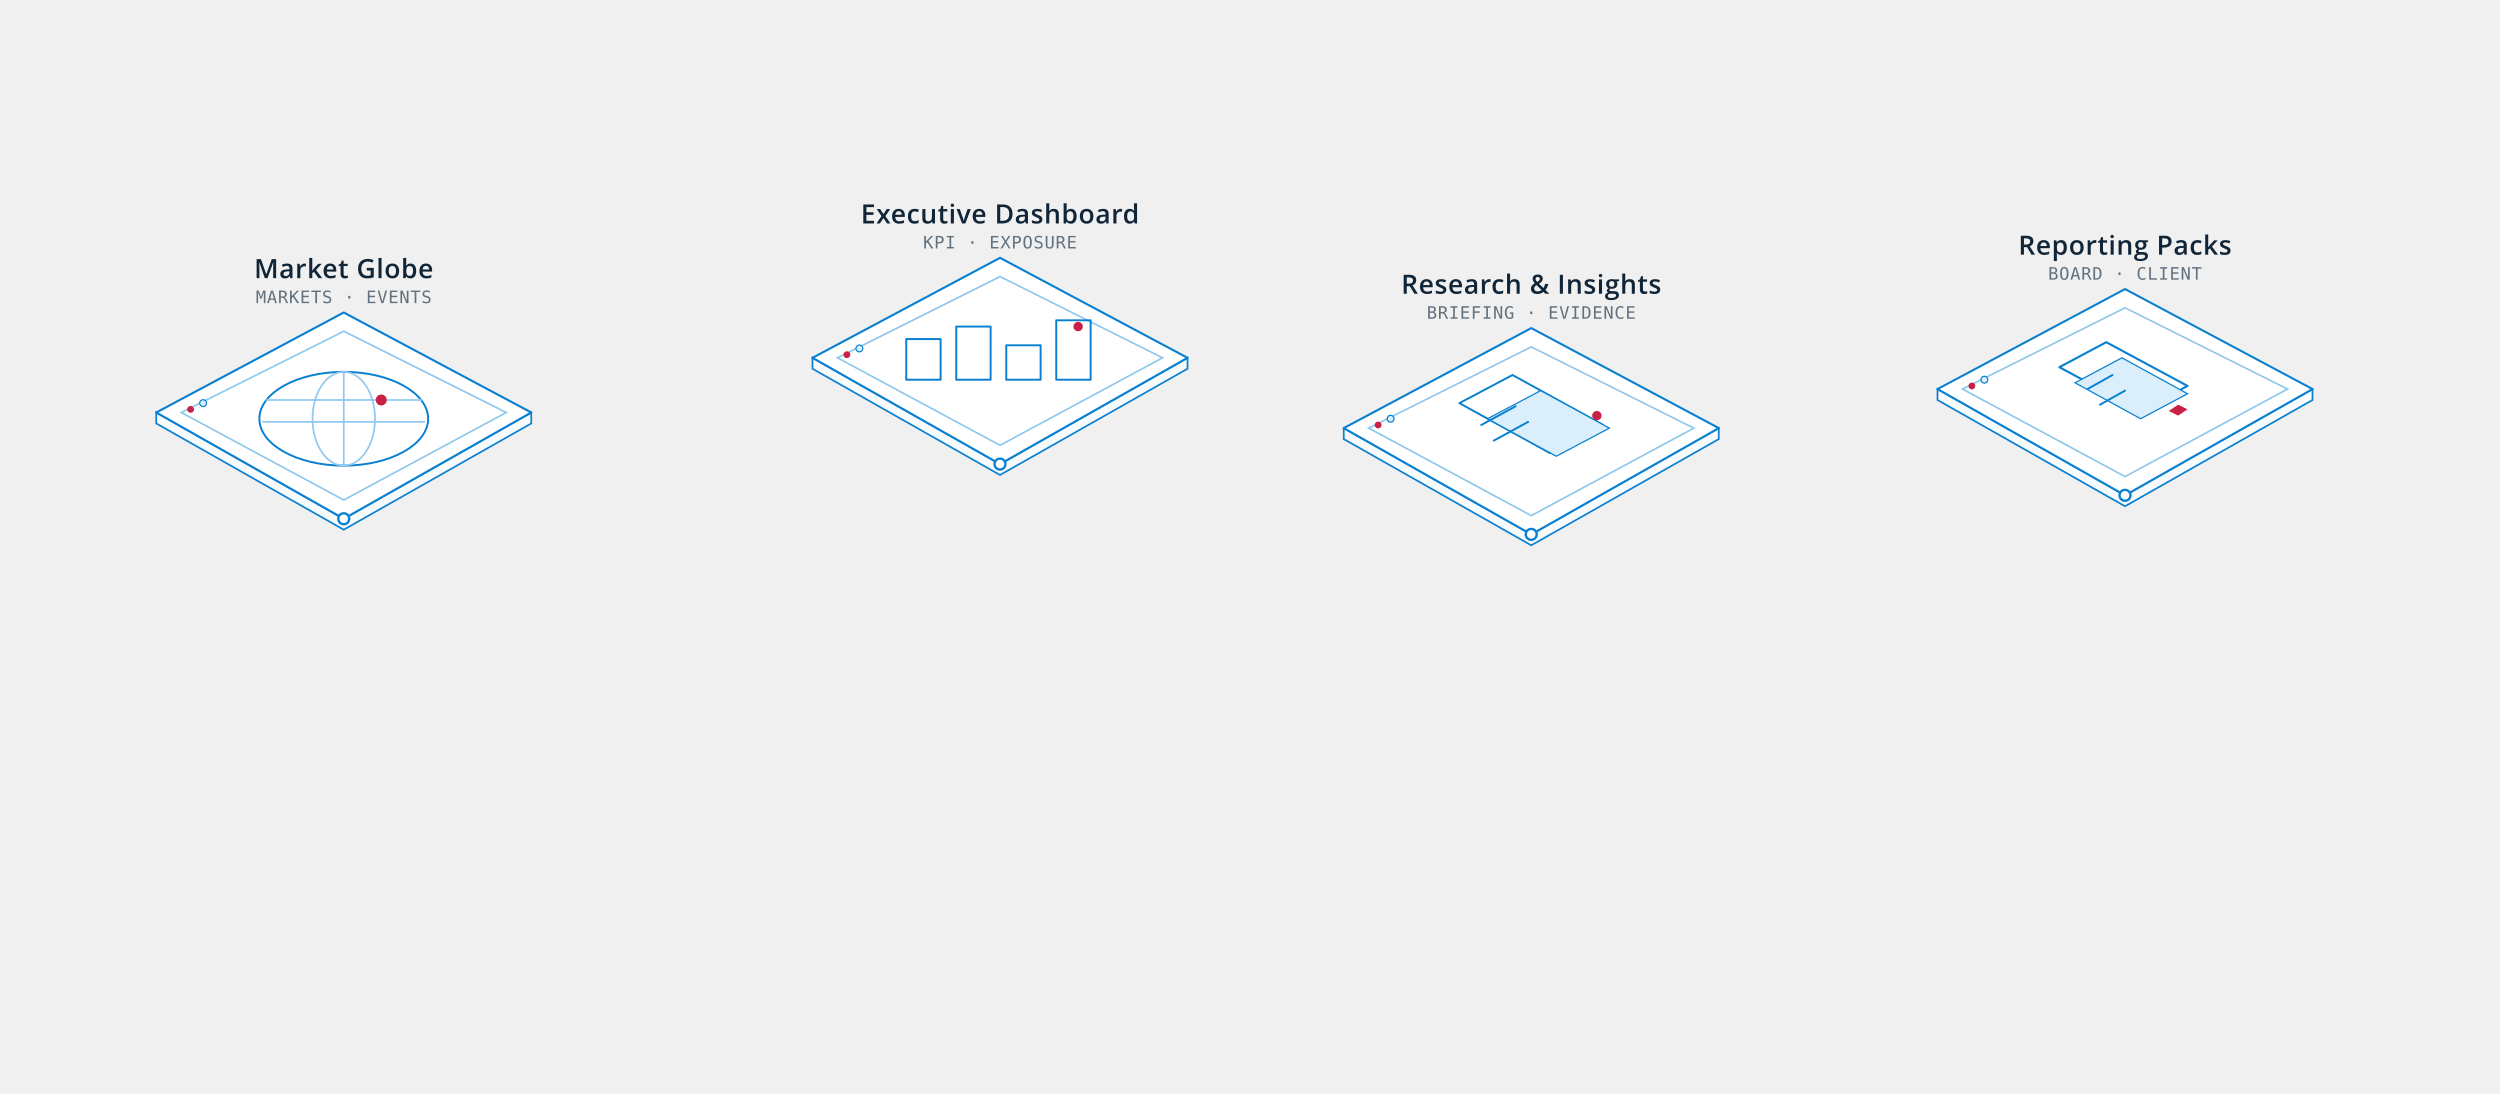
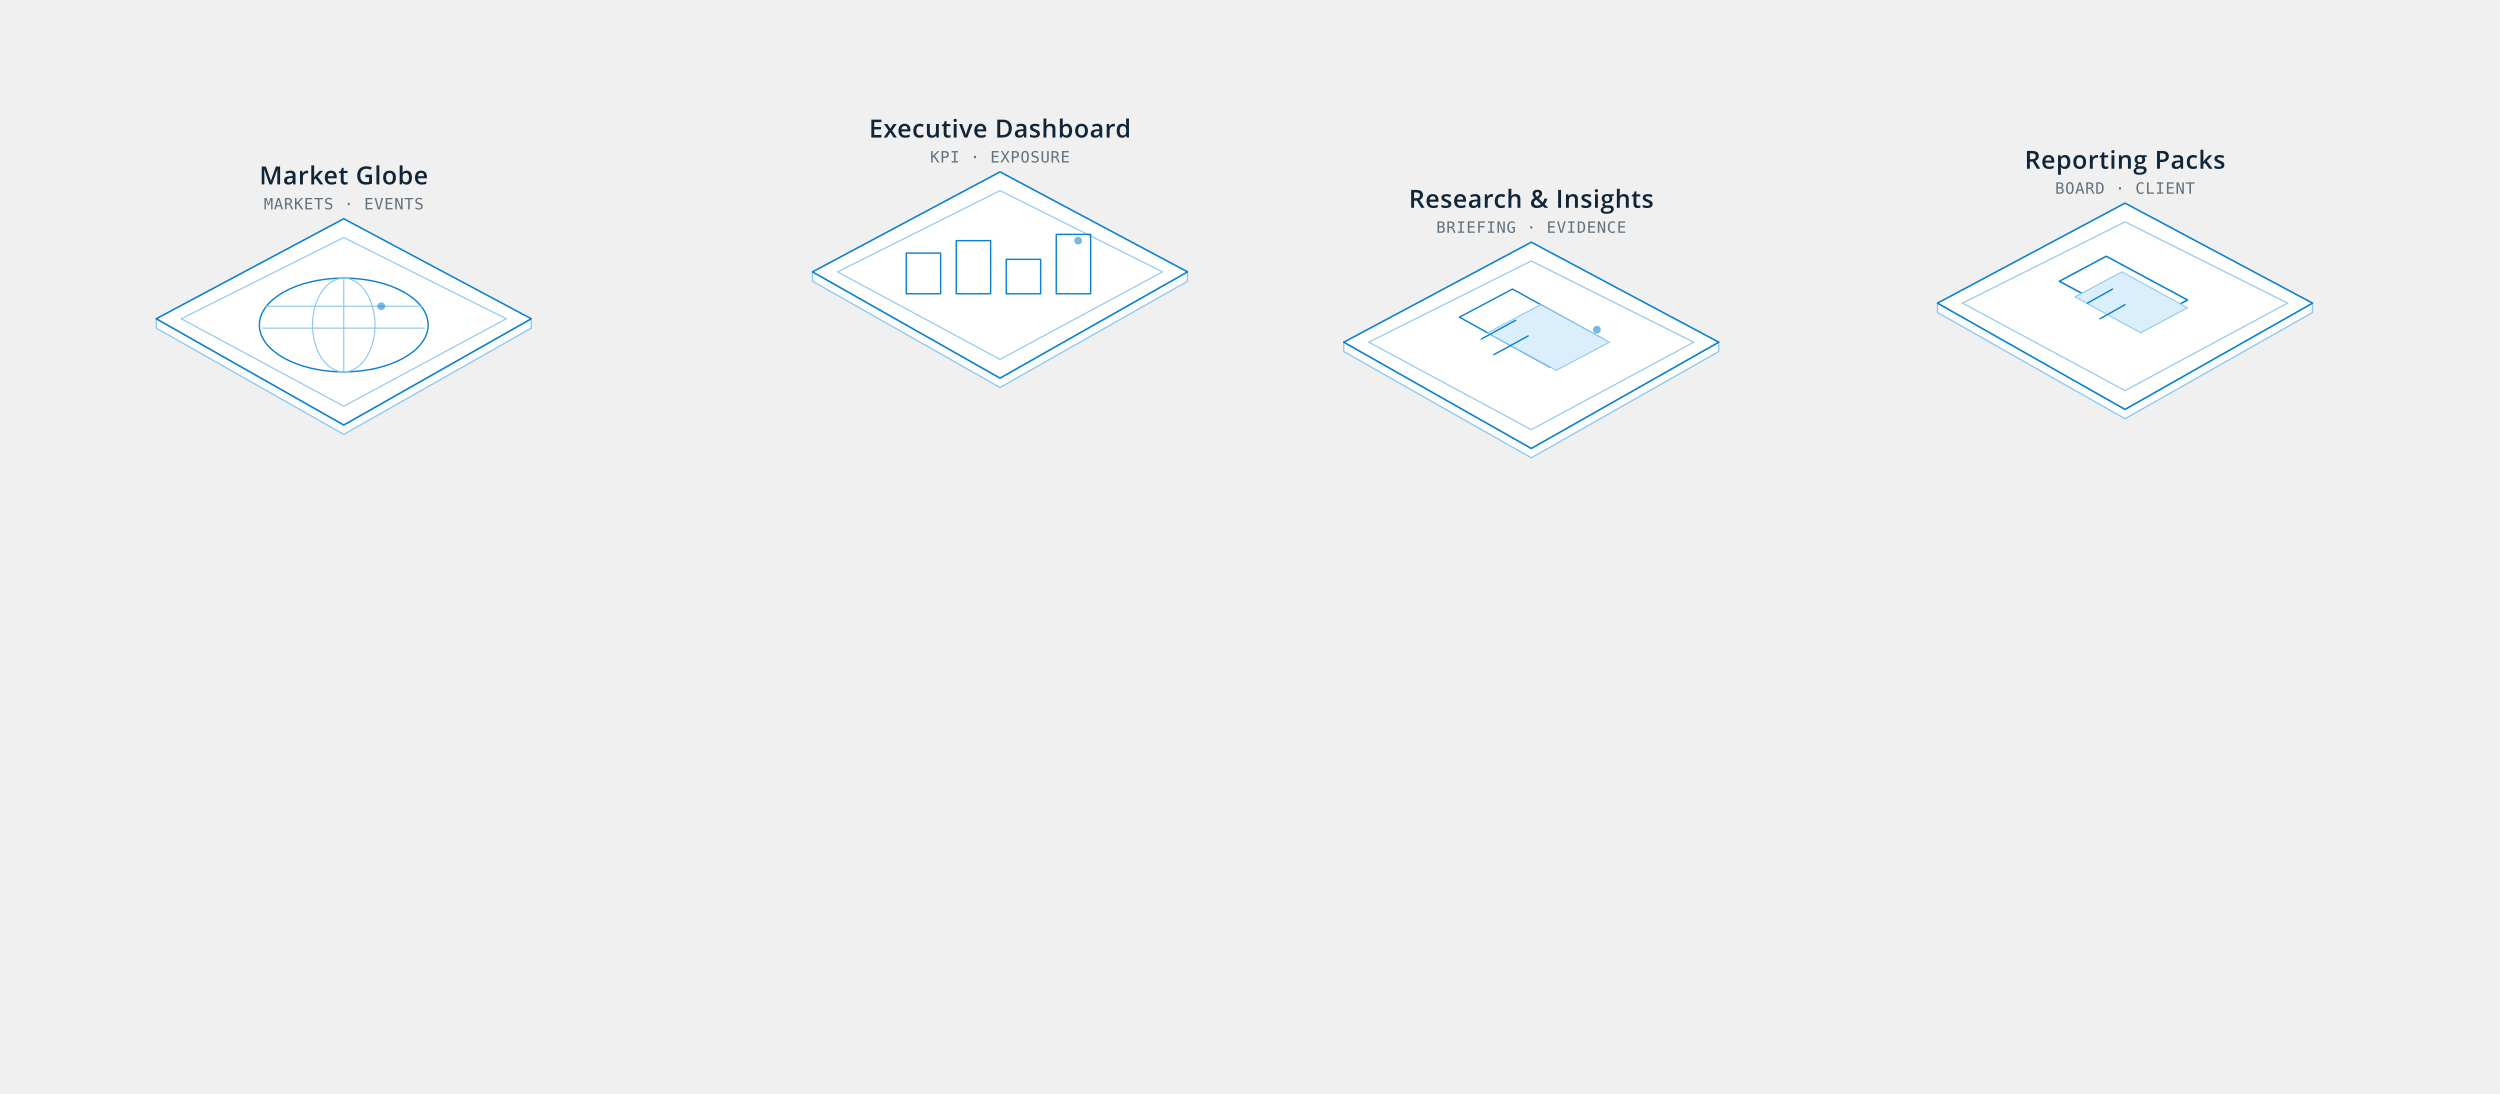
<svg xmlns="http://www.w3.org/2000/svg" viewBox="0 0 1600 700" role="img" aria-labelledby="title desc">
  <defs>
    <style>
-       .edge{fill:#fff;stroke:#087fd0;stroke-width:1.35;stroke-linejoin:round}
-       .side{fill:#f8fbfd;stroke:#087fd0;stroke-width:1.1}
-       .line{fill:none;stroke:#087fd0;stroke-width:1.25;stroke-linecap:round;stroke-linejoin:round}
-       .soft{fill:none;stroke:#8fc8ef;stroke-width:1.1}
-       .faint{fill:#dbeefb;stroke:#087fd0;stroke-width:.8}
-       .blue{fill:#087fd0}
-       .red{fill:#c92146}
-       .label{font:600 17px 'Open Sans',system-ui,sans-serif;letter-spacing:.02em;fill:#102538}
-       .micro{font:11px 'IBM Plex Mono',ui-monospace,monospace;letter-spacing:.04em;fill:#62717e}
-       .port{fill:#fff;stroke:#087fd0;stroke-width:1.5}
+       .edge{fill:#fff;stroke:#087fd0;stroke-width:1;stroke-linejoin:round}
+       .side{fill:#fafcfe;stroke:#8fc8ef;stroke-width:.85}
+       .line{fill:none;stroke:#087fd0;stroke-width:.9;stroke-linecap:round;stroke-linejoin:round}
+       .soft{fill:none;stroke:#8fc8ef;stroke-width:.75}
+       .faint{fill:#dbeefb;stroke:#8fc8ef;stroke-width:.7}
+       .blue{fill:#087fd0;fill-opacity:.55}
+       .label{font:600 16px 'Open Sans',system-ui,sans-serif;letter-spacing:.02em;fill:#102538}
+       .micro{font:10px 'IBM Plex Mono',ui-monospace,monospace;letter-spacing:.04em;fill:#62717e}
    </style>
    <symbol id="tile" overflow="visible">
-       <path class="side" d="M-120 64 0 132 120 64v7L0 139-120 71Z" />
+       <path class="side" d="M-120 64 0 132 120 64v6L0 138-120 70Z" />
      <path class="edge" d="M0 0 120 64 0 132-120 64Z" />
      <path class="soft" d="M-104 64 0 12 104 64 0 120Z" />
-       <circle cx="-98" cy="62" r="2.2" class="red" />
-       <circle cx="-90" cy="58" r="2.2" class="faint" />
    </symbol>
  </defs>
-   <g id="market-globe" transform="translate(220 200)">
+   <g id="market-globe" transform="translate(220 140)">
    <text class="label" x="0" y="-22" text-anchor="middle">Market Globe</text>
    <text class="micro" x="0" y="-6" text-anchor="middle">MARKETS · EVENTS</text>
    <use href="#tile" />
    <ellipse cx="0" cy="68" rx="54" ry="30" class="line" />
    <ellipse cx="0" cy="68" rx="20" ry="30" class="soft" />
    <path class="soft" d="M-50 56h100M-52 70h104M0 38v60" />
-     <circle cx="24" cy="56" r="3.5" class="red" />
-     <circle class="port" cx="0" cy="132" r="3.5" />
+     <circle cx="24" cy="56" r="2.5" class="blue" />
  </g>
-   <g id="executive-dashboard" transform="translate(640 165)">
+   <g id="executive-dashboard" transform="translate(640 110)">
    <text class="label" x="0" y="-22" text-anchor="middle">Executive Dashboard</text>
    <text class="micro" x="0" y="-6" text-anchor="middle">KPI · EXPOSURE</text>
    <use href="#tile" />
    <path class="line" d="M-60 78V52h22v26ZM-28 78V44h22v34ZM4 78V56h22v22ZM36 78V40h22v38Z" />
-     <circle cx="50" cy="44" r="3" class="red" />
-     <circle class="port" cx="0" cy="132" r="3.5" />
+     <circle cx="50" cy="44" r="2.5" class="blue" />
  </g>
-   <g id="research-insights" transform="translate(980 210)">
+   <g id="research-insights" transform="translate(980 155)">
    <text class="label" x="0" y="-22" text-anchor="middle">Research &amp; Insights</text>
    <text class="micro" x="0" y="-6" text-anchor="middle">BRIEFING · EVIDENCE</text>
    <use href="#tile" />
    <path class="line" d="m-46 48 34-18 58 32-34 18Z" />
    <path class="faint" d="m-28 58 34-18 44 24-34 18Z" />
    <path class="line" d="m-32 62 22-12M-24 72l22-12" />
-     <circle cx="42" cy="56" r="3" class="red" />
-     <circle class="port" cx="0" cy="132" r="3.5" />
+     <circle cx="42" cy="56" r="2.5" class="blue" />
  </g>
-   <g id="reporting-packs" transform="translate(1360 185)">
+   <g id="reporting-packs" transform="translate(1360 130)">
    <text class="label" x="0" y="-22" text-anchor="middle">Reporting Packs</text>
    <text class="micro" x="0" y="-6" text-anchor="middle">BOARD · CLIENT</text>
    <use href="#tile" />
    <path class="edge" d="m-42 50 30-16 52 28-30 16Z" />
    <path class="faint" d="m-32 60 30-16 42 23-30 16Z" />
    <path class="line" d="m-24 64 16-9M-16 74l16-9" />
-     <path class="red" d="m34 74 6 3-6 4-6-3Z" />
-     <circle class="port" cx="0" cy="132" r="3.5" />
  </g>
</svg>
